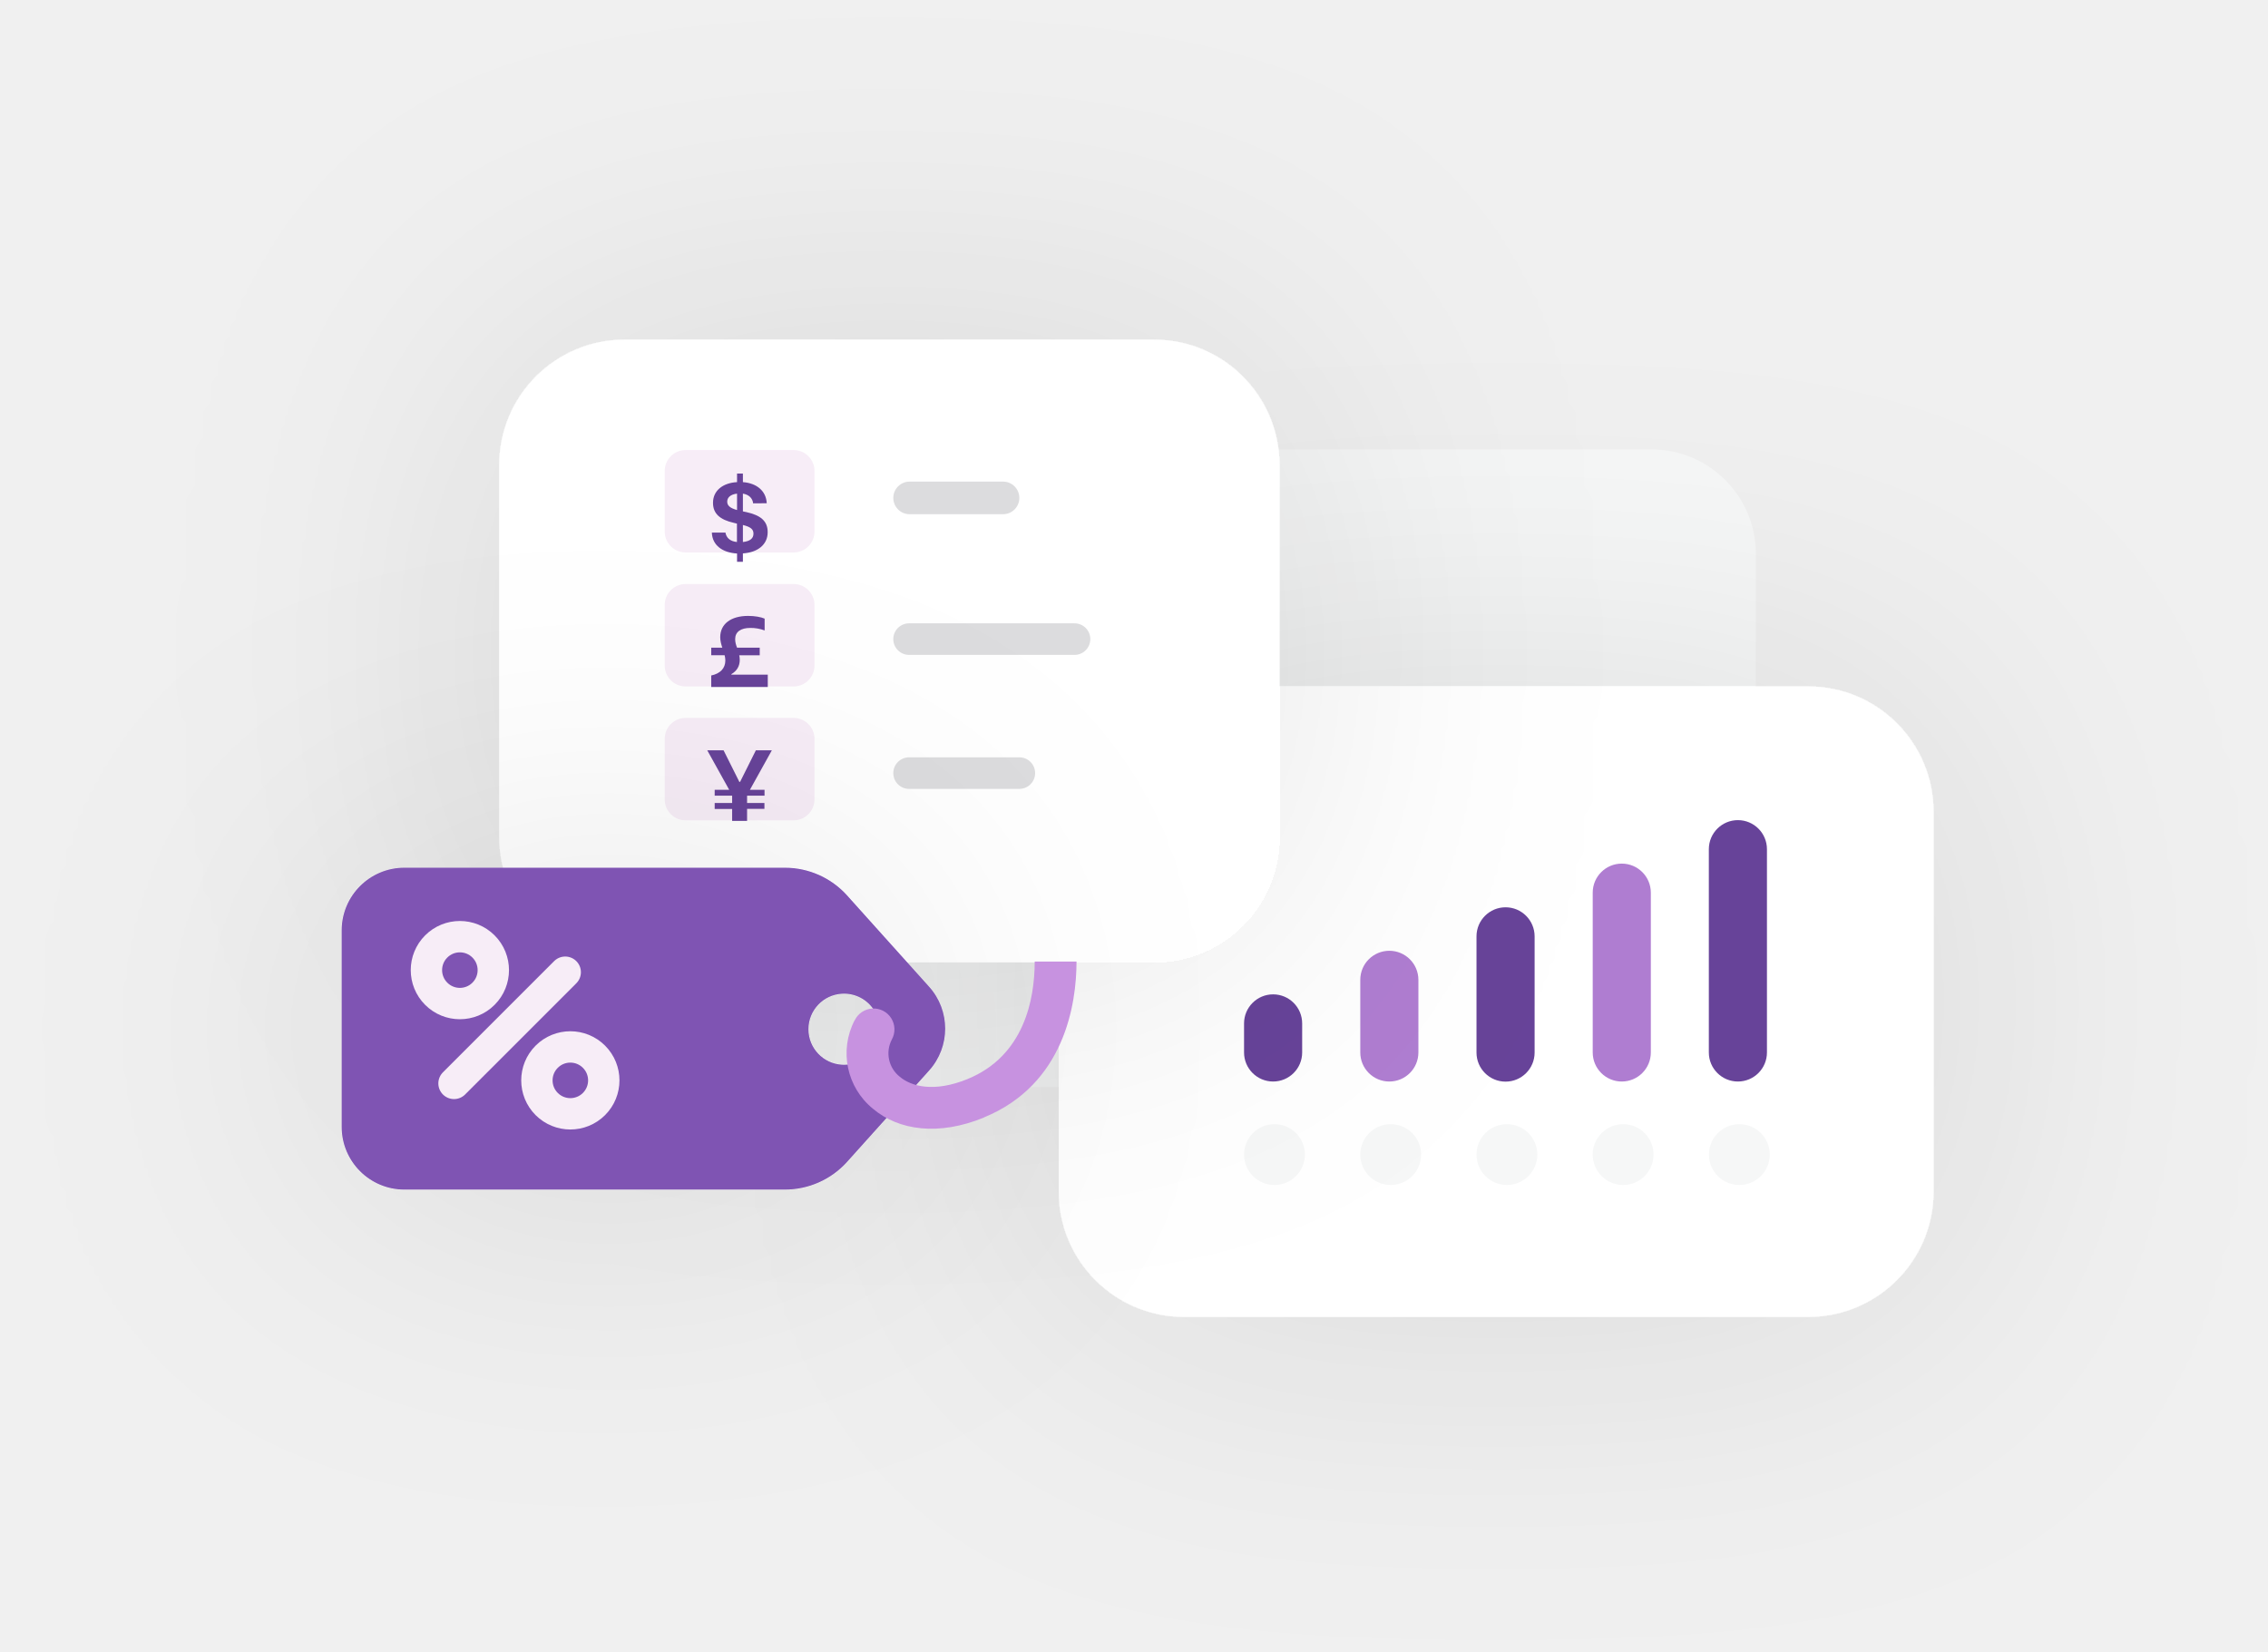
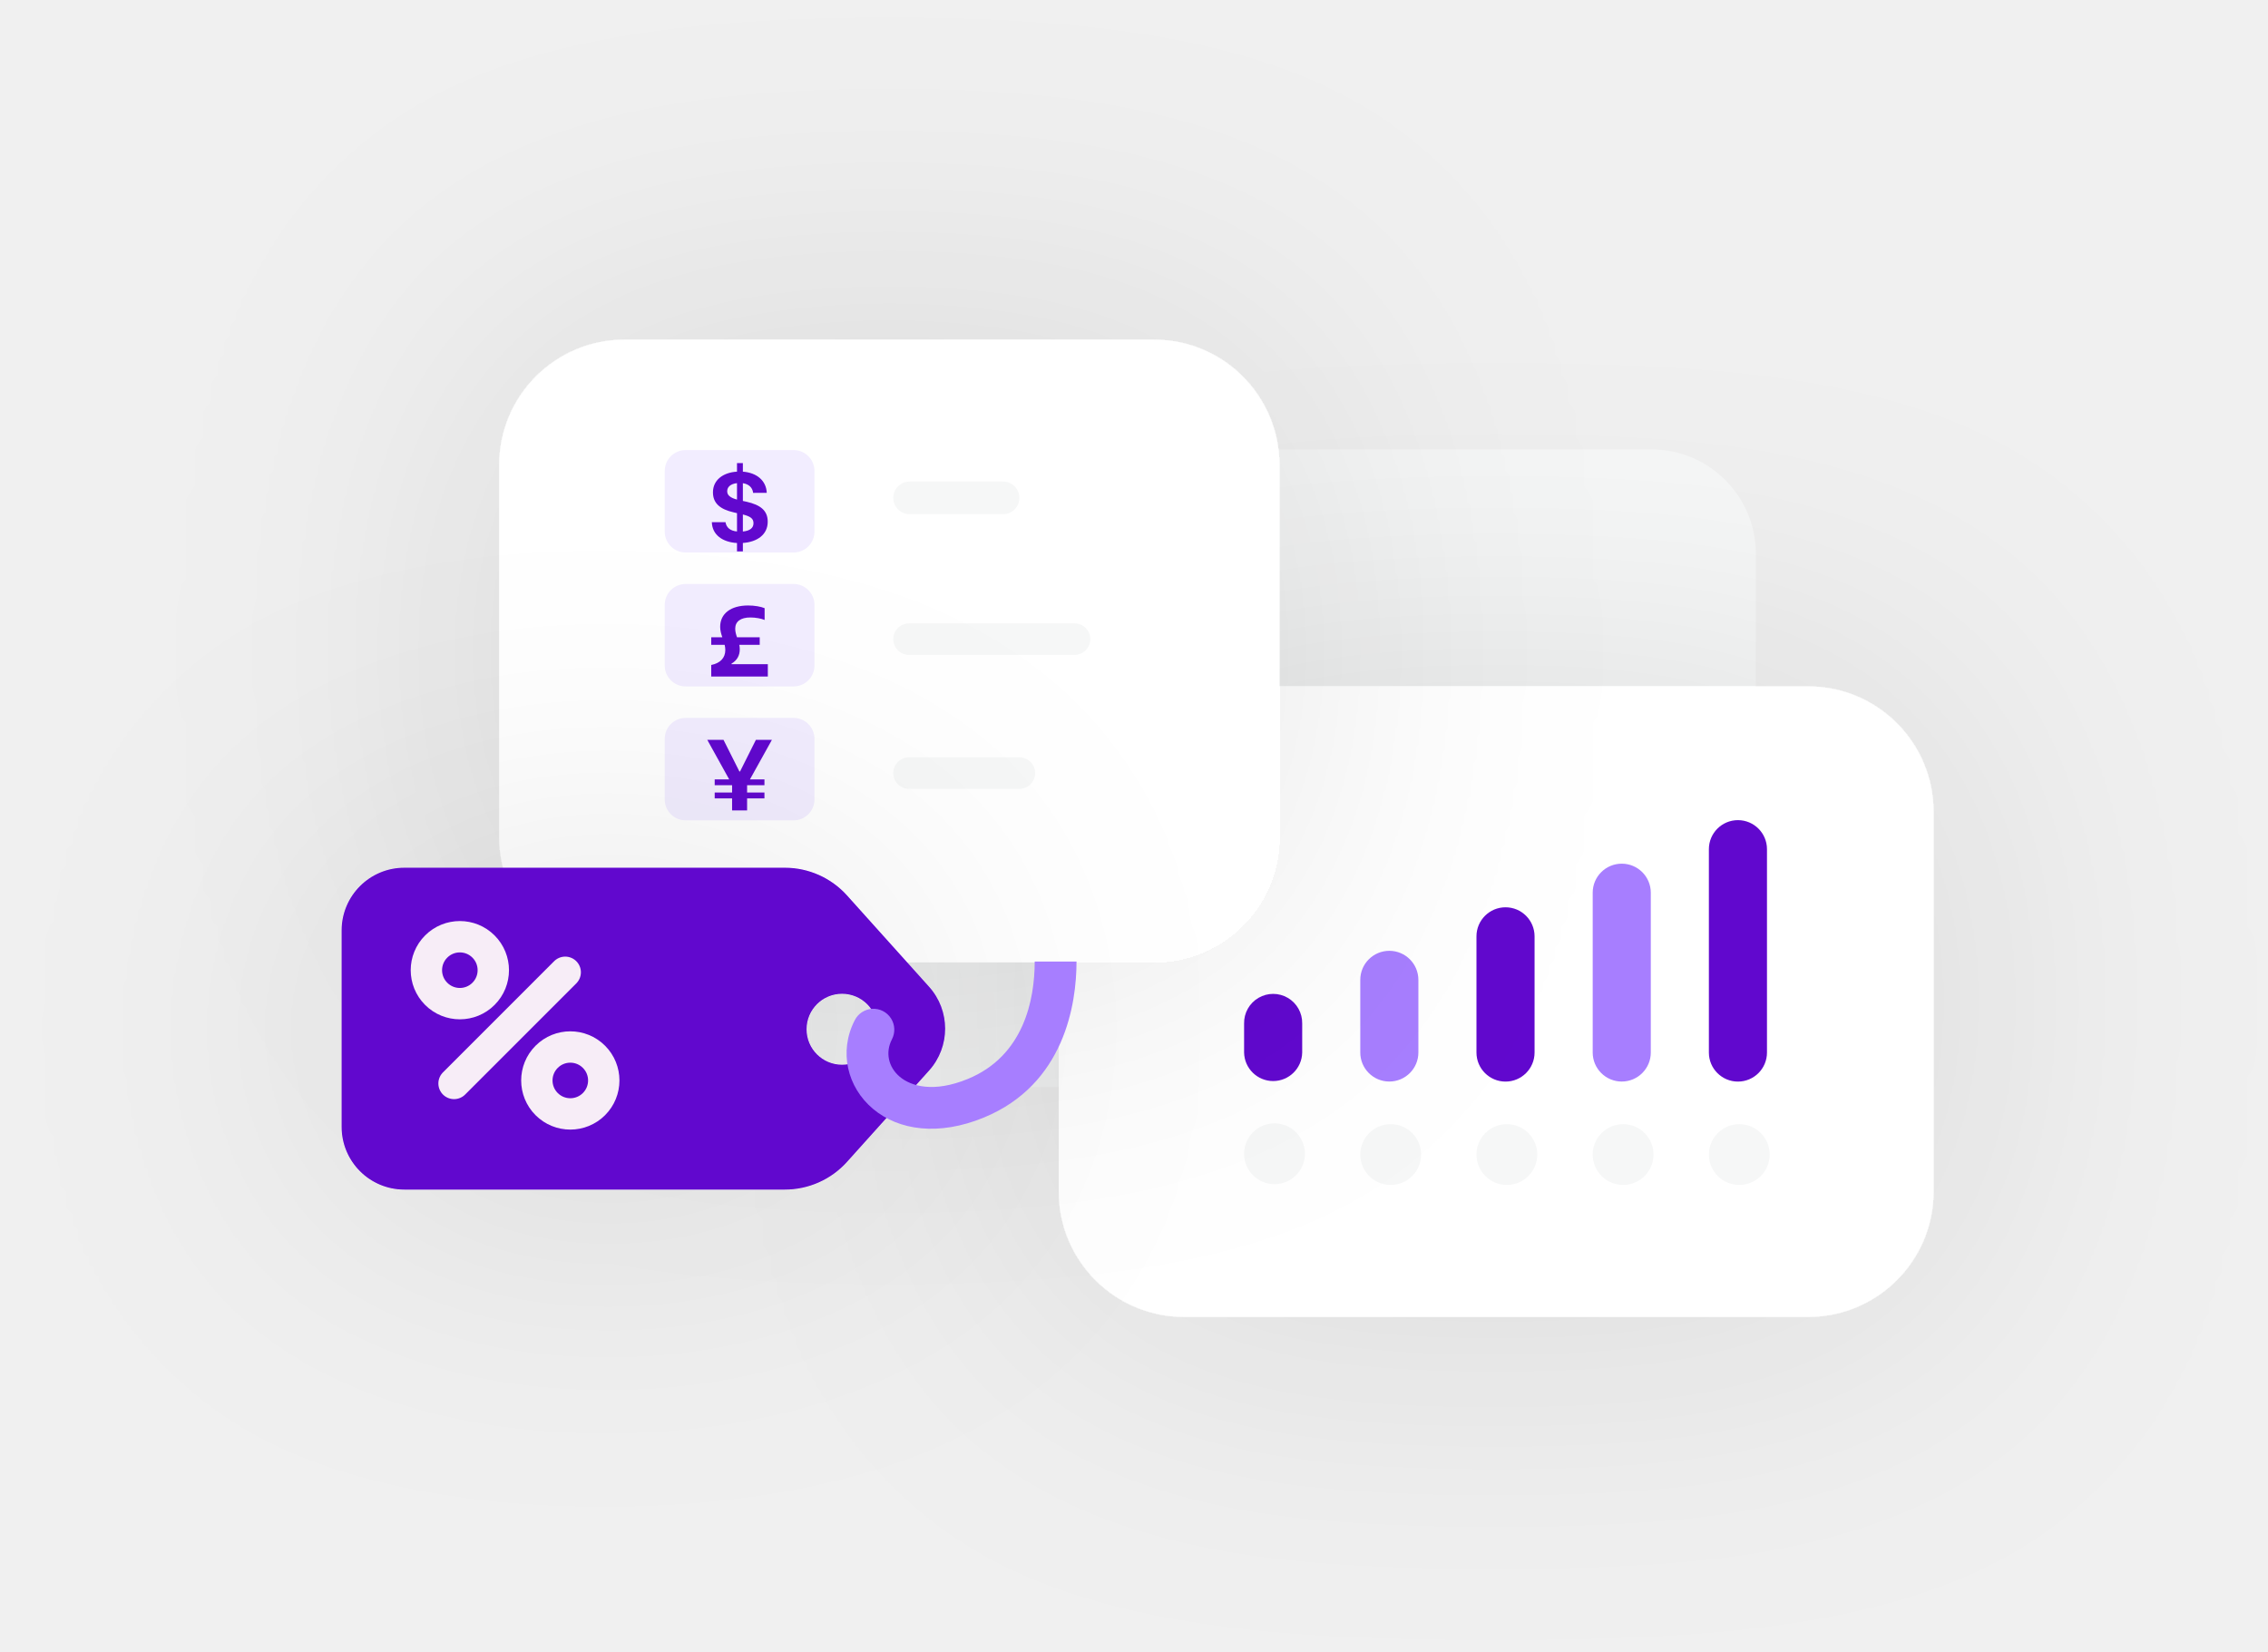
- <svg xmlns="http://www.w3.org/2000/svg" width="217" height="158" fill="none" viewBox="0 0 217 158">
-   <rect width="114" height="61" x="54" y="43" fill="#F6F7F7" rx="10" />
-   <g filter="url(#a)">
-     <rect width="83.7" height="60.32" x="101.3" y="65.68" fill="#fff" rx="12" />
-   </g>
-   <path fill="#674399" d="M119.03 97.92a2.78 2.78 0 1 1 5.56 0v2.78a2.78 2.78 0 0 1-5.56 0v-2.78Z" />
-   <rect width="5.56" height="12.51" x="130.15" y="90.97" fill="#AF7DD1" rx="2.78" />
-   <rect width="5.56" height="16.68" x="141.27" y="86.81" fill="#674399" rx="2.78" />
-   <rect width="5.56" height="20.85" x="152.39" y="82.63" fill="#AF7DD1" rx="2.78" />
-   <rect width="5.56" height="25.01" x="163.5" y="78.47" fill="#674399" rx="2.78" />
-   <path fill="#F6F7F7" d="M119.03 110.47a2.9 2.9 0 1 1 5.82 0 2.9 2.9 0 0 1-5.82 0Z" />
-   <rect width="5.82" height="5.82" x="130.15" y="107.56" fill="#F6F7F7" rx="2.91" />
-   <rect width="5.82" height="5.82" x="141.27" y="107.56" fill="#F6F7F7" rx="2.91" />
-   <rect width="5.82" height="5.82" x="152.39" y="107.56" fill="#F6F7F7" rx="2.91" />
-   <rect width="5.82" height="5.82" x="163.51" y="107.56" fill="#F6F7F7" rx="2.91" />
-   <g filter="url(#b)">
-     <rect width="74.65" height="59.57" x="47.77" y="32.5" fill="#fff" rx="12" />
-   </g>
-   <rect width="14.33" height="9.8" x="63.6" y="43.06" fill="#F7EDF7" rx="2" />
-   <path fill="#674399" d="M70.52 53.76v-.8c-1.38-.08-2.37-.78-2.41-2h1.3c.09.5.44.83 1.1.9V50.1l-.32-.08c-1.28-.29-1.97-.86-1.97-1.9v-.02c0-1.16.95-1.9 2.3-1.97v-.82h.56v.82c1.35.1 2.23.87 2.28 2.02l-1.3.01v-.01c-.07-.52-.44-.83-.98-.92v1.7l.34.07c1.34.3 2.03.84 2.03 1.91v.01c0 1.22-.99 1.94-2.37 2.03v.8h-.56ZM69.58 48c0 .38.28.62.94.8v-1.57c-.62.07-.94.37-.94.76V48Zm2.51 3.06c0-.42-.26-.64-1.01-.83v1.63c.68-.07 1.01-.35 1.01-.79v-.01Z" />
-   <rect width="12.06" height="3.12" x="85.47" y="46.08" fill="#DCDCDE" rx="1.56" />
-   <rect width="14.33" height="9.8" x="63.6" y="55.88" fill="#F7EDF7" rx="2" />
-   <path fill="#674399" d="M68.05 65.73v-1.1c.86-.18 1.35-.68 1.35-1.44 0-.17-.03-.33-.07-.5h-1.28v-.72h1.06c-.1-.31-.2-.64-.2-1 0-1.26 1.01-2.04 2.67-2.04.61 0 1.22.1 1.58.26v1.13a3.77 3.77 0 0 0-1.37-.24c-.92 0-1.45.38-1.45 1.07 0 .3.08.56.18.82h2.17v.73h-1.96c.03.13.05.27.05.43 0 .6-.27 1.06-.8 1.37v.05h3.48v1.18h-5.41Z" />
-   <rect width="18.85" height="3.02" x="85.47" y="59.64" fill="#DCDCDE" rx="1.51" />
-   <rect width="14.33" height="9.8" x="63.6" y="68.69" fill="#F7EDF7" rx="2" />
-   <path fill="#674399" d="M68.38 77.4v-.57h1.67v-.7h-1.67v-.56h1.39l-2.1-3.78h1.56l1.51 3.02h.07l1.51-3.02h1.53l-2.1 3.78h1.4v.56h-1.67v.7h1.66v.56h-1.66v1.15h-1.43V77.4h-1.67Z" />
-   <rect width="13.57" height="3.02" x="85.47" y="72.46" fill="#DCDCDE" rx="1.51" />
-   <g filter="url(#c)">
-     <path fill="#7F54B3" fill-rule="evenodd" d="M38.69 83.02a6 6 0 0 0-6 6v18.8a6 6 0 0 0 6 6h36.4a8 8 0 0 0 5.96-2.65l7.85-8.74a6 6 0 0 0 0-8.02l-7.85-8.74a8 8 0 0 0-5.95-2.65H38.69Zm41.88 18.85a3.4 3.4 0 1 0 0-6.79 3.4 3.4 0 0 0 0 6.79Z" clip-rule="evenodd" />
-   </g>
-   <circle cx="44" cy="92.82" r="3.2" stroke="#F7EDF7" stroke-width="3" transform="rotate(45 44 92.82)" />
-   <circle cx="54.57" cy="103.37" r="3.2" stroke="#F7EDF7" stroke-width="3" transform="rotate(45 54.57 103.37)" />
-   <line x1="54.08" x2="43.44" y1="93.02" y2="103.66" stroke="#F7EDF7" stroke-linecap="round" stroke-width="3" />
-   <path fill="#C792E0" d="M85.33 99.46a2 2 0 1 0-3.55-1.84l3.55 1.84Zm8.04 5.62.76 1.85-.76-1.85Zm-11.6-7.46a6.84 6.84 0 0 0 1.76 8.47c2.48 2.09 6.31 2.6 10.6.84l-1.52-3.7c-3.27 1.34-5.44.7-6.51-.2a2.85 2.85 0 0 1-.77-3.57l-3.55-1.84Zm12.36 9.3C101.86 103.76 103 96.05 103 92h-4c0 3.66-1.04 9.03-6.4 11.23l1.53 3.7Z" />
+ <svg xmlns="http://www.w3.org/2000/svg" width="217" height="158" fill="none">
+   <rect x="54" y="43" width="114" height="61" rx="10" fill="#F6F7F7" />
+   <rect x="101.302" y="65.677" width="83.698" height="60.323" rx="12" fill="#fff" filter="url(#filter0_d_871_14629)" />
+   <path d="M119.034 97.927a2.78 2.78 0 1 1 5.559 0v2.78a2.78 2.78 0 0 1-5.559 0v-2.78z" fill="#6108CE" />
+   <rect x="130.15" y="90.974" width="5.559" height="12.507" rx="2.779" fill="#A77EFF" />
+   <rect x="141.267" y="86.81" width="5.559" height="16.676" rx="2.779" fill="#6108CE" />
+   <rect x="152.388" y="82.636" width="5.559" height="20.846" rx="2.779" fill="#A77EFF" />
+   <rect x="163.504" y="78.471" width="5.559" height="25.015" rx="2.779" fill="#6108CE" />
+   <path d="M119.034 110.468a2.91 2.91 0 1 1 5.818 0 2.91 2.91 0 0 1-5.818 0z" fill="#F6F7F7" />
+   <rect x="130.152" y="107.559" width="5.817" height="5.817" rx="2.909" fill="#F6F7F7" />
+   <rect x="141.267" y="107.559" width="5.817" height="5.817" rx="2.909" fill="#F6F7F7" />
+   <rect x="152.39" y="107.559" width="5.817" height="5.817" rx="2.909" fill="#F6F7F7" />
+   <rect x="163.506" y="107.559" width="5.817" height="5.817" rx="2.909" fill="#F6F7F7" />
+   <rect x="47.766" y="32.5" width="74.649" height="59.569" rx="12" fill="#fff" filter="url(#filter1_d_871_14629)" />
+   <rect x="63.601" y="43.062" width="14.327" height="9.802" rx="2" fill="#F2EDFF" />
+   <path d="M70.515 52.755v-.8c-1.372-.079-2.368-.772-2.407-1.988l.005-.005h1.303v.005c.084.498.43.82 1.1.884v-1.753l-.328-.078c-1.275-.288-1.973-.86-1.973-1.91v-.01c0-1.161.957-1.894 2.3-1.972v-.82h.562v.82c1.352.103 2.236.874 2.285 2.022l-.005.005-1.294.004-.005-.01c-.068-.522-.434-.834-.981-.917v1.699l.346.073c1.333.303 2.031.84 2.031 1.91v.01c0 1.215-.99 1.933-2.377 2.026v.805h-.562zm-.937-5.752c0 .376.278.62.937.796v-1.572c-.615.068-.937.37-.937.766v.01zm2.514 3.057c0-.425-.259-.645-1.015-.835v1.63c.678-.063 1.015-.346 1.015-.785v-.01z" fill="#6108CE" />
+   <rect x="85.468" y="46.076" width="12.065" height="3.12" rx="1.56" fill="#F6F7F7" />
+   <rect x="63.601" y="55.875" width="14.327" height="9.802" rx="2" fill="#F2EDFF" />
+   <path d="M68.05 64.728v-1.103c.859-.17 1.347-.674 1.347-1.435 0-.171-.025-.333-.064-.494H68.05v-.722h1.06c-.108-.318-.205-.64-.205-1.001 0-1.265 1.02-2.041 2.675-2.041.616 0 1.221.107 1.578.258v1.128c-.313-.136-.85-.239-1.367-.239-.923 0-1.446.386-1.446 1.07 0 .292.078.556.171.825h2.173v.722h-1.953c.03.137.044.279.044.43 0 .605-.269 1.064-.791 1.372v.054h3.476v1.176H68.05z" fill="#6108CE" />
+   <rect x="85.468" y="59.646" width="18.851" height="3.016" rx="1.508" fill="#F6F7F7" />
+   <rect x="63.601" y="68.69" width="14.327" height="9.802" rx="2" fill="#F2EDFF" />
+   <path d="M68.381 76.391v-.561h1.665v-.699h-1.665v-.561h1.387l-2.095-3.78h1.553l1.519 3.023h.063l1.514-3.023h1.533l-2.1 3.78h1.387v.561h-1.66v.699h1.66v.561h-1.66v1.152h-1.436v-1.152h-1.665z" fill="#6108CE" />
+   <rect x="85.468" y="72.461" width="13.573" height="3.016" rx="1.508" fill="#F6F7F7" />
+   <path fill-rule="evenodd" clip-rule="evenodd" d="M38.685 83.022a6 6 0 0 0-6 6v18.799a6 6 0 0 0 6 6h36.41c2.27 0 4.434-.964 5.951-2.653l7.85-8.736a6 6 0 0 0 0-8.02l-7.85-8.738a8 8 0 0 0-5.95-2.653h-36.41zm41.882 18.85a3.393 3.393 0 1 0 0-6.786 3.393 3.393 0 0 0 0 6.786z" fill="#6108CE" filter="url(#filter2_d_871_14629)" />
+   <circle cx="43.998" cy="92.827" r="3.201" transform="rotate(45 43.998 92.827)" fill="#6108CE" stroke="#F7EDF7" stroke-width="3" />
+   <circle cx="54.567" cy="103.378" r="3.201" transform="rotate(45 54.567 103.378)" fill="#6108CE" stroke="#F7EDF7" stroke-width="3" />
+   <path stroke="#F7EDF7" stroke-width="3" stroke-linecap="round" d="M54.079 93.028L43.443 103.665" />
+   <path d="M85.333 99.455a2 2 0 1 0-3.556-1.831l3.556 1.831zm8.034 5.624l.761 1.85-.76-1.85zm-11.59-7.455c-1.54 2.989-.711 6.406 1.749 8.47 2.486 2.086 6.317 2.599 10.602.835l-1.522-3.699c-3.268 1.345-5.433.703-6.51-.2-1.102-.925-1.403-2.332-.763-3.575l-3.556-1.831zm12.351 9.305C101.862 103.745 103 96.039 103 92h-4c0 3.655-1.044 9.027-6.394 11.23l1.522 3.699z" fill="#A77EFF" />
  <defs>
-     <filter id="a" width="147.7" height="124.32" x="69.3" y="33.68" color-interpolation-filters="sRGB" filterUnits="userSpaceOnUse">
+     <filter id="filter0_d_871_14629" x="69.302" y="33.678" width="147.698" height="124.323" filterUnits="userSpaceOnUse" color-interpolation-filters="sRGB">
      <feFlood flood-opacity="0" result="BackgroundImageFix" />
-       <feColorMatrix in="SourceAlpha" result="hardAlpha" values="0 0 0 0 0 0 0 0 0 0 0 0 0 0 0 0 0 0 127 0" />
+       <feColorMatrix in="SourceAlpha" values="0 0 0 0 0 0 0 0 0 0 0 0 0 0 0 0 0 0 127 0" result="hardAlpha" />
      <feOffset />
      <feGaussianBlur stdDeviation="16" />
      <feComposite in2="hardAlpha" operator="out" />
      <feColorMatrix values="0 0 0 0 0 0 0 0 0 0 0 0 0 0 0 0 0 0 0.1 0" />
-       <feBlend in2="BackgroundImageFix" result="effect1_dropShadow_39_8367" />
-       <feBlend in="SourceGraphic" in2="effect1_dropShadow_39_8367" result="shape" />
+       <feBlend in2="BackgroundImageFix" result="effect1_dropShadow_871_14629" />
+       <feBlend in="SourceGraphic" in2="effect1_dropShadow_871_14629" result="shape" />
    </filter>
-     <filter id="b" width="138.65" height="123.57" x="15.77" y=".5" color-interpolation-filters="sRGB" filterUnits="userSpaceOnUse">
+     <filter id="filter1_d_871_14629" x="15.766" y=".5" width="138.649" height="123.569" filterUnits="userSpaceOnUse" color-interpolation-filters="sRGB">
      <feFlood flood-opacity="0" result="BackgroundImageFix" />
-       <feColorMatrix in="SourceAlpha" result="hardAlpha" values="0 0 0 0 0 0 0 0 0 0 0 0 0 0 0 0 0 0 127 0" />
+       <feColorMatrix in="SourceAlpha" values="0 0 0 0 0 0 0 0 0 0 0 0 0 0 0 0 0 0 127 0" result="hardAlpha" />
      <feOffset />
      <feGaussianBlur stdDeviation="16" />
      <feComposite in2="hardAlpha" operator="out" />
      <feColorMatrix values="0 0 0 0 0 0 0 0 0 0 0 0 0 0 0 0 0 0 0.1 0" />
-       <feBlend in2="BackgroundImageFix" result="effect1_dropShadow_39_8367" />
-       <feBlend in="SourceGraphic" in2="effect1_dropShadow_39_8367" result="shape" />
+       <feBlend in2="BackgroundImageFix" result="effect1_dropShadow_871_14629" />
+       <feBlend in="SourceGraphic" in2="effect1_dropShadow_871_14629" result="shape" />
    </filter>
-     <filter id="c" width="121.75" height="94.8" x=".69" y="51.02" color-interpolation-filters="sRGB" filterUnits="userSpaceOnUse">
+     <filter id="filter2_d_871_14629" x=".685" y="51.022" width="121.748" height="94.8" filterUnits="userSpaceOnUse" color-interpolation-filters="sRGB">
      <feFlood flood-opacity="0" result="BackgroundImageFix" />
-       <feColorMatrix in="SourceAlpha" result="hardAlpha" values="0 0 0 0 0 0 0 0 0 0 0 0 0 0 0 0 0 0 127 0" />
+       <feColorMatrix in="SourceAlpha" values="0 0 0 0 0 0 0 0 0 0 0 0 0 0 0 0 0 0 127 0" result="hardAlpha" />
      <feOffset />
      <feGaussianBlur stdDeviation="16" />
      <feComposite in2="hardAlpha" operator="out" />
      <feColorMatrix values="0 0 0 0 0 0 0 0 0 0 0 0 0 0 0 0 0 0 0.1 0" />
-       <feBlend in2="BackgroundImageFix" result="effect1_dropShadow_39_8367" />
-       <feBlend in="SourceGraphic" in2="effect1_dropShadow_39_8367" result="shape" />
+       <feBlend in2="BackgroundImageFix" result="effect1_dropShadow_871_14629" />
+       <feBlend in="SourceGraphic" in2="effect1_dropShadow_871_14629" result="shape" />
    </filter>
  </defs>
</svg>
